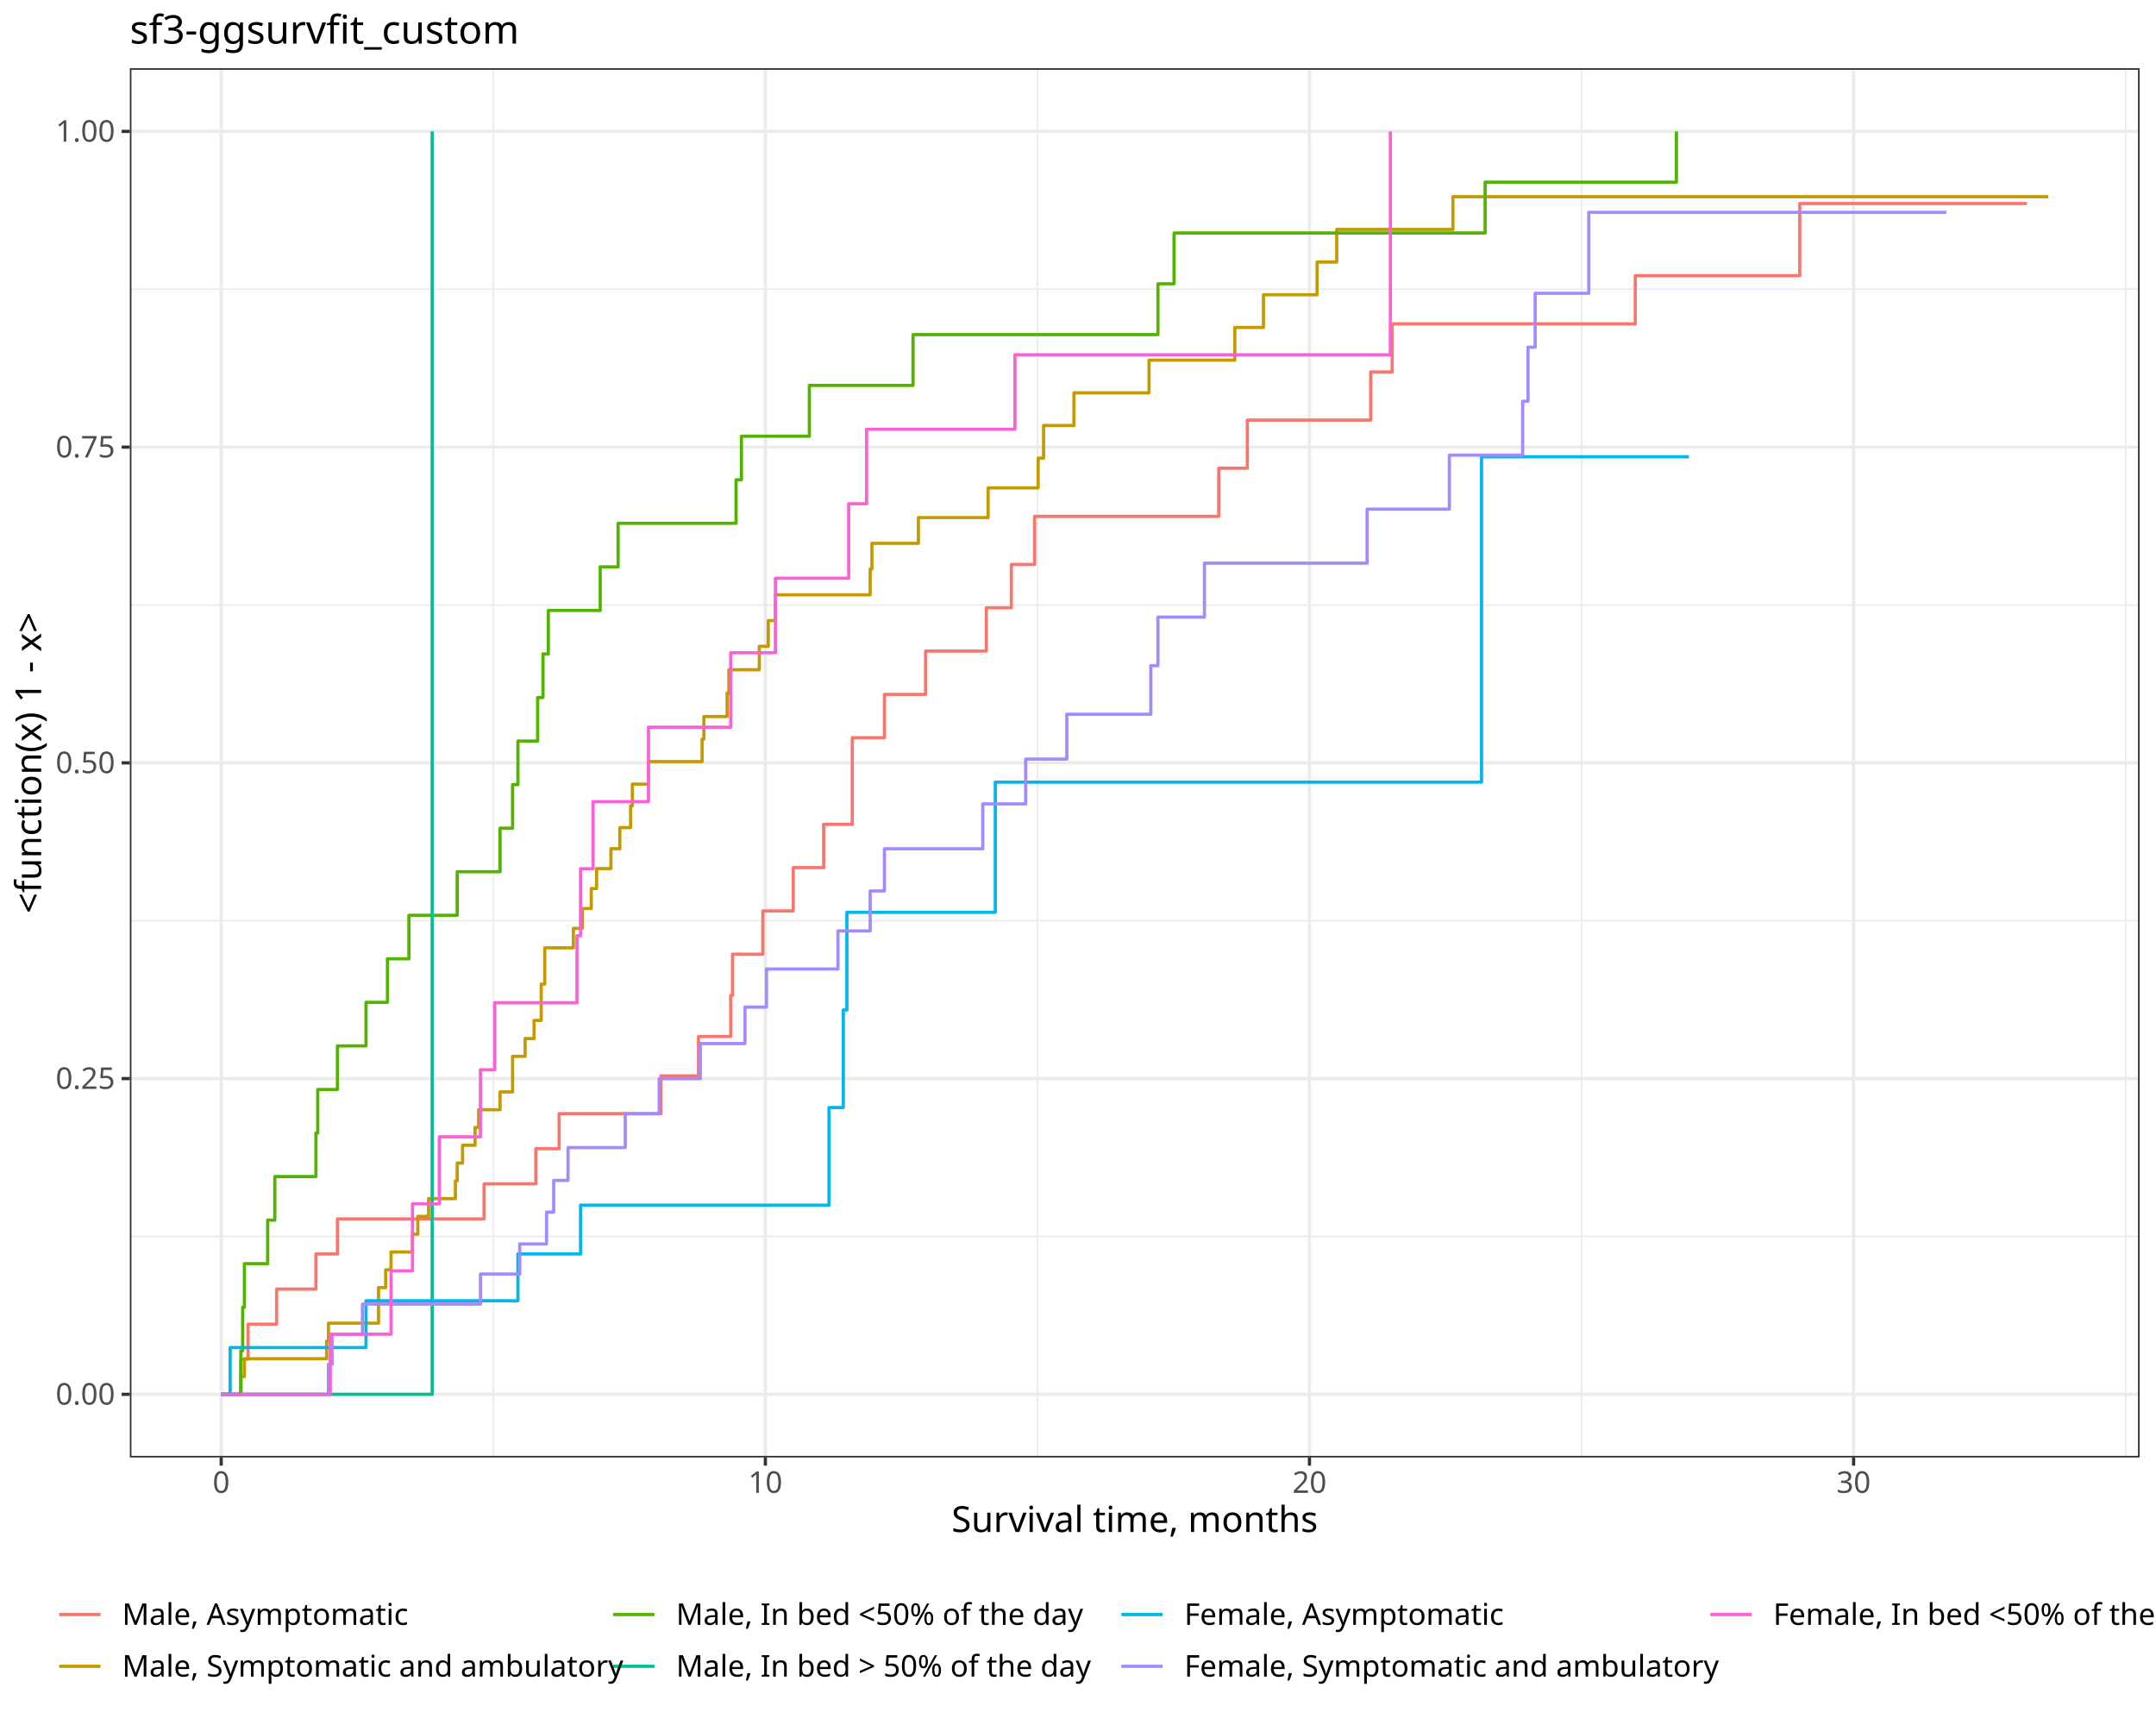
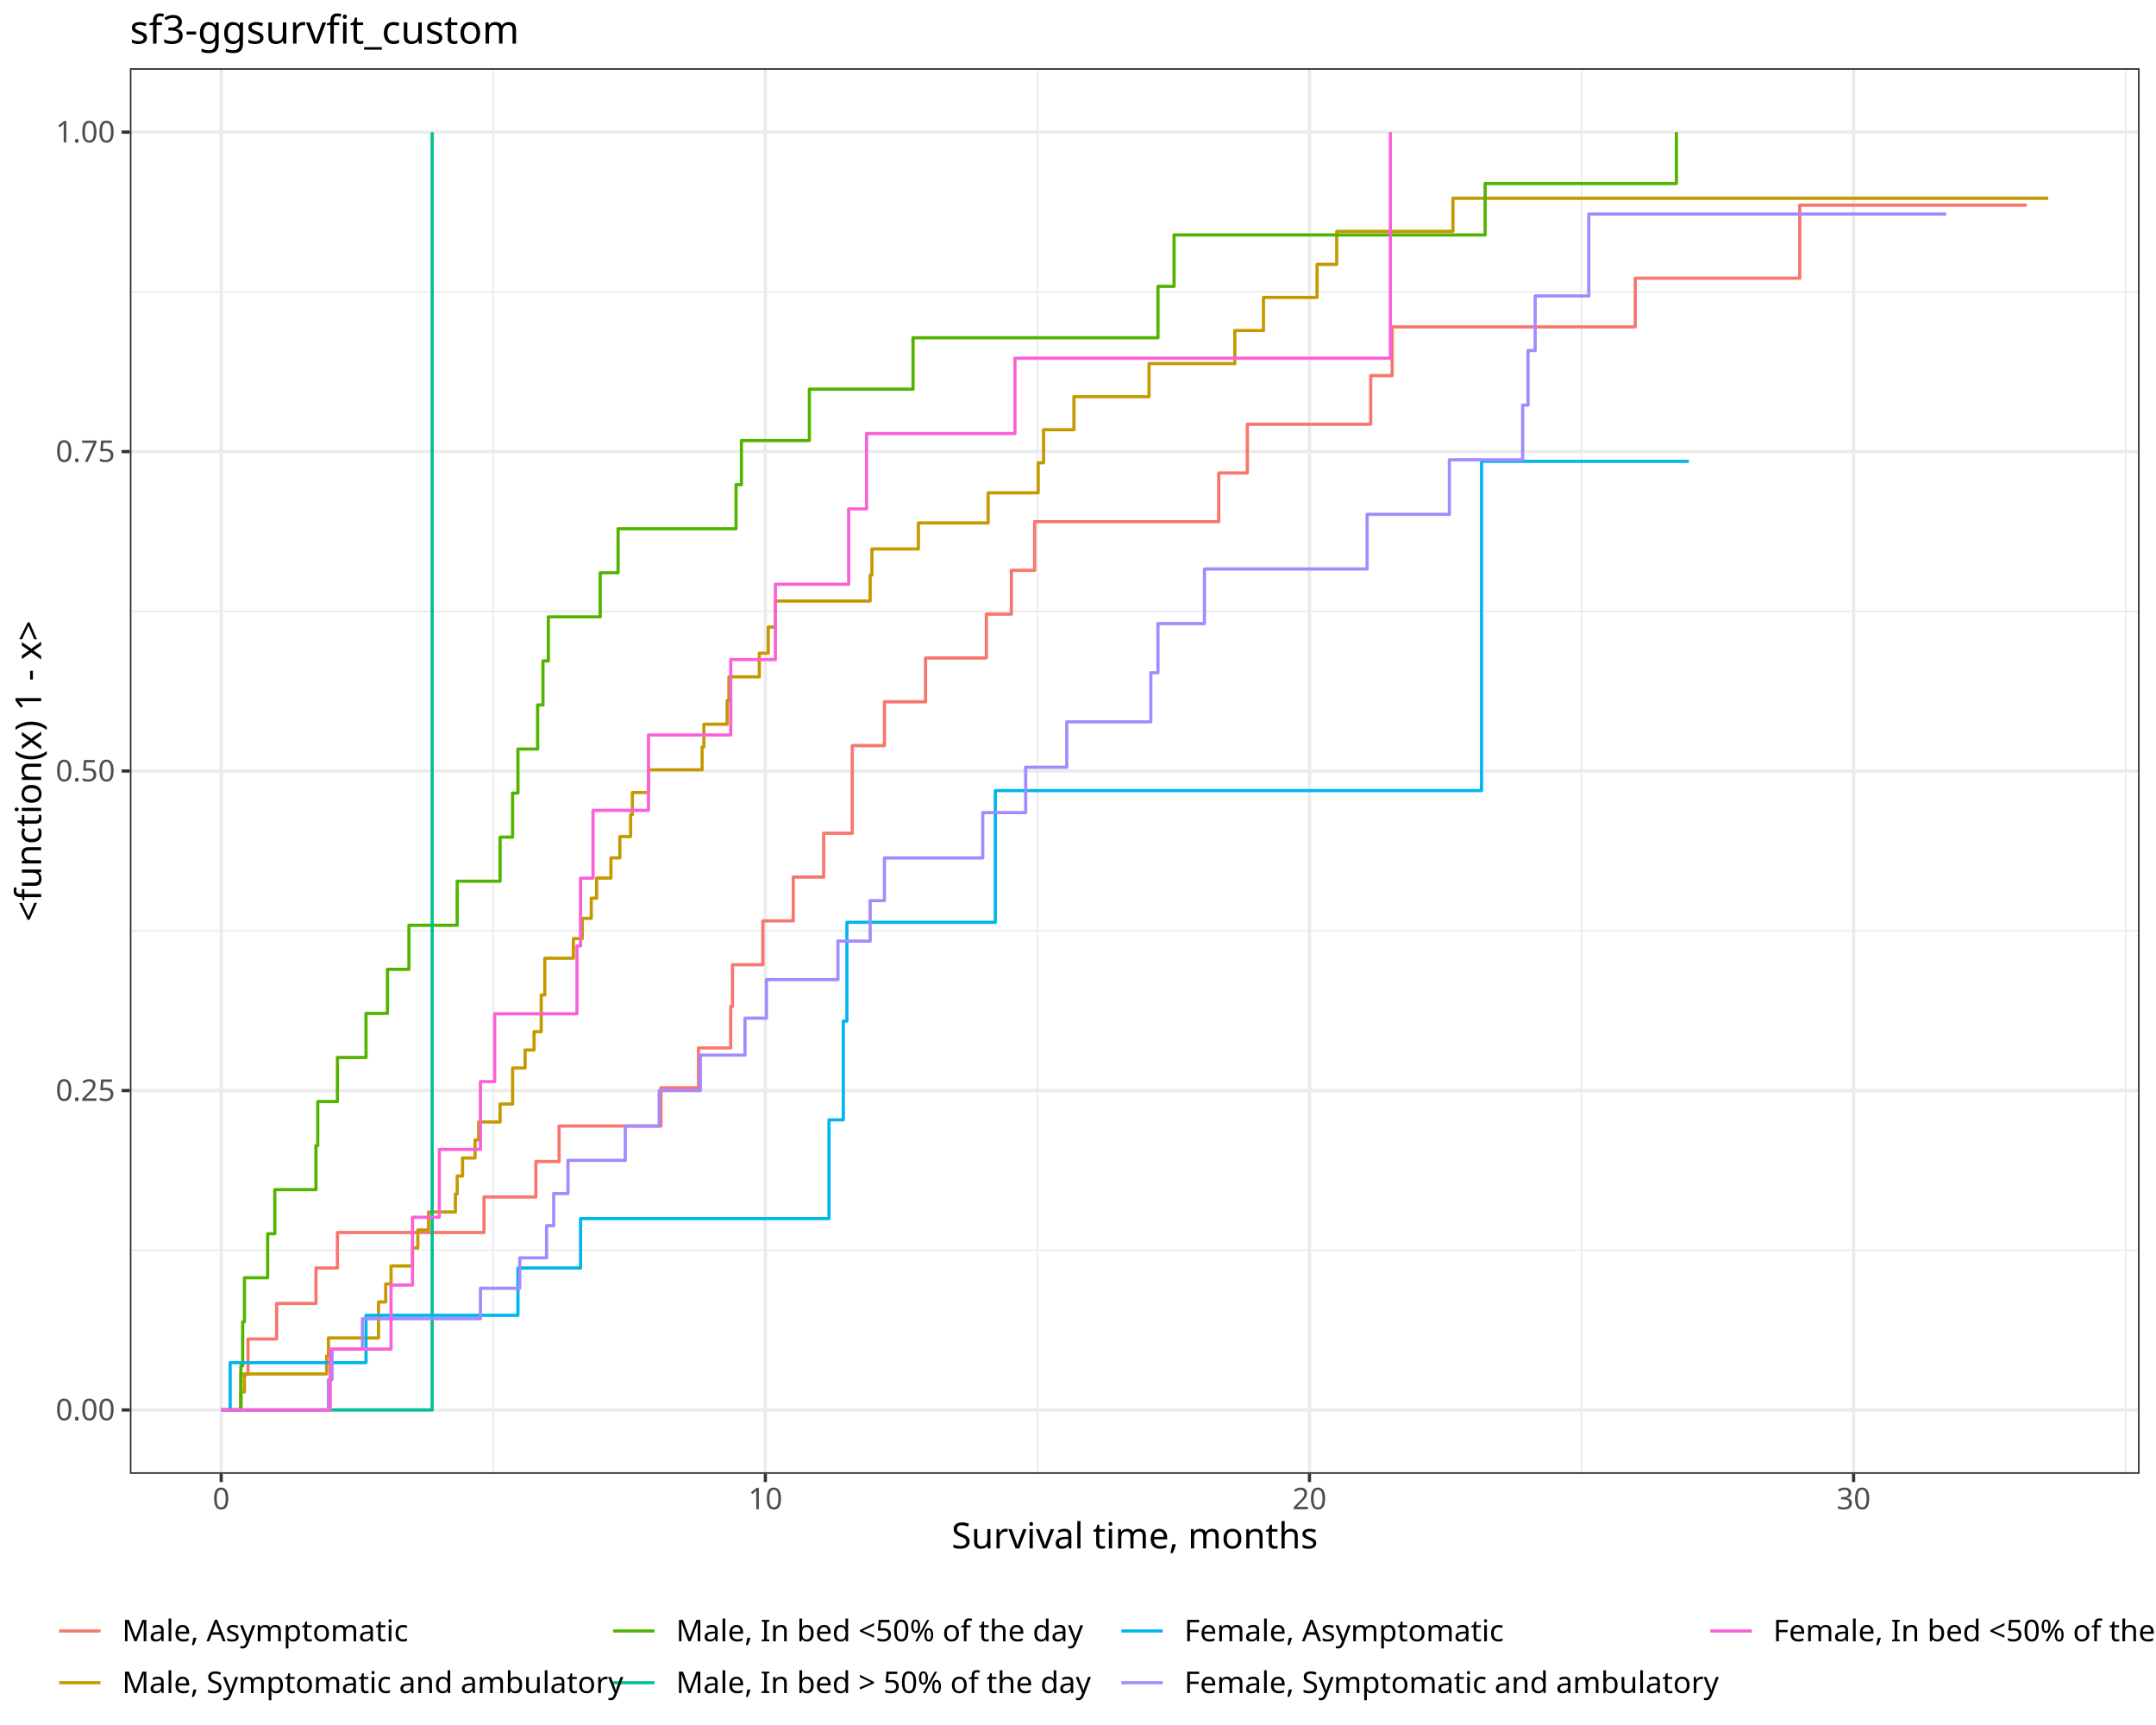
<svg xmlns="http://www.w3.org/2000/svg" class="svglite" data-engine-version="2.0" width="720.00pt" height="576.00pt" viewBox="0 0 720.00 576.00">
  <defs>
    <style type="text/css">
    .svglite line, .svglite polyline, .svglite polygon, .svglite path, .svglite rect, .svglite circle {
      fill: none;
      stroke: #000000;
      stroke-linecap: round;
      stroke-linejoin: round;
      stroke-miterlimit: 10.00;
    }
  </style>
  </defs>
  <rect width="100%" height="100%" style="stroke: none; fill: #FFFFFF;" />
  <defs>
    <clipPath id="cpMC4wMHw3MjAuMDB8MC4wMHw1NzYuMDA=">
      <rect x="0.00" y="0.00" width="720.00" height="576.00" />
    </clipPath>
  </defs>
  <g clip-path="url(#cpMC4wMHw3MjAuMDB8MC4wMHw1NzYuMDA=)">
    <rect x="0.00" y="0.00" width="720.00" height="576.00" style="stroke-width: 1.07; stroke: #FFFFFF; fill: #FFFFFF;" />
  </g>
  <defs>
-     <clipPath id="cpNDMuMzZ8NzE0LjUyfDIyLjc4fDQ4Ni42Ng==">
-       <rect x="43.36" y="22.78" width="671.16" height="463.88" />
+     <clipPath id="cpNDMuMzZ8NzE0LjUyfDIyLjc4fDQ5Mi4xNA==">
+       <rect x="43.36" y="22.78" width="671.16" height="469.36" />
    </clipPath>
  </defs>
-   <g clip-path="url(#cpNDMuMzZ8NzE0LjUyfDIyLjc4fDQ4Ni42Ng==)">
-     <rect x="43.36" y="22.78" width="671.16" height="463.88" style="stroke-width: 1.07; stroke: none; fill: #FFFFFF;" />
-     <polyline points="43.36,412.86 714.52,412.86 " style="stroke-width: 0.53; stroke: #EBEBEB; stroke-linecap: butt;" />
-     <polyline points="43.36,307.44 714.52,307.44 " style="stroke-width: 0.53; stroke: #EBEBEB; stroke-linecap: butt;" />
-     <polyline points="43.36,202.01 714.52,202.01 " style="stroke-width: 0.53; stroke: #EBEBEB; stroke-linecap: butt;" />
-     <polyline points="43.36,96.58 714.52,96.58 " style="stroke-width: 0.53; stroke: #EBEBEB; stroke-linecap: butt;" />
-     <polyline points="164.73,486.66 164.73,22.78 " style="stroke-width: 0.53; stroke: #EBEBEB; stroke-linecap: butt;" />
-     <polyline points="346.44,486.66 346.44,22.78 " style="stroke-width: 0.53; stroke: #EBEBEB; stroke-linecap: butt;" />
-     <polyline points="528.16,486.66 528.16,22.78 " style="stroke-width: 0.53; stroke: #EBEBEB; stroke-linecap: butt;" />
-     <polyline points="709.87,486.66 709.87,22.78 " style="stroke-width: 0.53; stroke: #EBEBEB; stroke-linecap: butt;" />
-     <polyline points="43.36,465.58 714.52,465.58 " style="stroke-width: 1.07; stroke: #EBEBEB; stroke-linecap: butt;" />
-     <polyline points="43.36,360.15 714.52,360.15 " style="stroke-width: 1.07; stroke: #EBEBEB; stroke-linecap: butt;" />
-     <polyline points="43.36,254.72 714.52,254.72 " style="stroke-width: 1.07; stroke: #EBEBEB; stroke-linecap: butt;" />
-     <polyline points="43.36,149.30 714.52,149.30 " style="stroke-width: 1.07; stroke: #EBEBEB; stroke-linecap: butt;" />
-     <polyline points="43.36,43.87 714.52,43.87 " style="stroke-width: 1.07; stroke: #EBEBEB; stroke-linecap: butt;" />
-     <polyline points="73.87,486.66 73.87,22.78 " style="stroke-width: 1.07; stroke: #EBEBEB; stroke-linecap: butt;" />
-     <polyline points="255.59,486.66 255.59,22.78 " style="stroke-width: 1.07; stroke: #EBEBEB; stroke-linecap: butt;" />
-     <polyline points="437.30,486.66 437.30,22.78 " style="stroke-width: 1.07; stroke: #EBEBEB; stroke-linecap: butt;" />
-     <polyline points="619.01,486.66 619.01,22.78 " style="stroke-width: 1.07; stroke: #EBEBEB; stroke-linecap: butt;" />
-     <polyline points="73.87,465.58 80.44,465.58 80.44,453.86 82.83,453.86 82.83,442.15 92.38,442.15 92.38,430.44 105.51,430.44 105.51,418.72 112.68,418.72 112.68,407.01 161.63,407.01 161.63,395.29 178.94,395.29 178.94,383.58 186.71,383.58 186.71,371.87 187.90,371.87 187.90,371.87 208.20,371.87 208.20,371.87 220.74,371.87 220.74,359.25 228.50,359.25 228.50,359.25 233.27,359.25 233.27,346.11 243.42,346.11 243.42,346.11 244.02,346.11 244.02,332.37 244.62,332.37 244.62,318.63 252.97,318.63 252.97,318.63 254.76,318.63 254.76,304.17 264.91,304.17 264.91,289.71 275.06,289.71 275.06,275.25 284.62,275.25 284.62,246.33 295.36,246.33 295.36,231.87 309.09,231.87 309.09,217.40 329.39,217.40 329.39,202.94 337.75,202.94 337.75,188.48 338.94,188.48 338.94,188.48 345.51,188.48 345.51,172.41 407.00,172.41 407.00,156.35 416.55,156.35 416.55,140.28 457.75,140.28 457.75,124.21 464.91,124.21 464.91,108.14 546.10,108.14 546.10,92.07 575.36,92.07 575.36,92.07 601.03,92.07 601.03,67.97 676.85,67.97 676.85,67.97 " style="stroke-width: 1.07; stroke: #F8766D; stroke-linecap: butt;" />
-     <polyline points="73.87,465.58 80.44,465.58 80.44,459.64 81.63,459.64 81.63,453.70 109.09,453.70 109.09,447.76 109.69,447.76 109.69,441.82 126.41,441.82 126.41,429.94 128.80,429.94 128.80,424.00 130.59,424.00 130.59,418.06 137.75,418.06 137.75,412.12 139.54,412.12 139.54,406.18 143.12,406.18 143.12,400.24 152.08,400.24 152.08,394.30 152.68,394.30 152.68,388.36 154.47,388.36 154.47,382.42 158.65,382.42 158.65,376.48 159.84,376.48 159.84,370.55 167.00,370.55 167.00,364.61 171.18,364.61 171.18,352.73 175.36,352.73 175.36,346.79 177.75,346.79 177.75,346.79 178.35,346.79 178.35,340.73 180.74,340.73 180.74,328.61 181.93,328.61 181.93,316.50 184.32,316.50 184.32,316.50 186.11,316.50 186.11,316.50 190.88,316.50 190.88,316.50 191.48,316.50 191.48,310.00 194.47,310.00 194.47,303.35 197.45,303.35 197.45,296.70 199.24,296.70 199.24,290.04 204.02,290.04 204.02,283.39 205.81,283.39 205.81,283.39 206.41,283.39 206.41,283.39 207.00,283.39 207.00,276.35 208.20,276.35 208.20,276.35 210.59,276.35 210.59,269.08 211.18,269.08 211.18,261.82 215.36,261.82 215.36,261.82 216.56,261.82 216.56,254.30 234.47,254.30 234.47,246.79 235.06,246.79 235.06,239.27 240.44,239.27 240.44,239.27 242.82,239.27 242.82,231.45 243.42,231.45 243.42,223.64 253.57,223.64 253.57,215.82 254.76,215.82 254.76,215.82 256.56,215.82 256.56,207.22 258.94,207.22 258.94,198.63 290.59,198.63 290.59,190.03 291.18,190.03 291.18,181.43 306.70,181.43 306.70,172.83 315.06,172.83 315.06,172.83 320.44,172.83 320.44,172.83 329.99,172.83 329.99,162.91 346.70,162.91 346.70,152.99 347.30,152.99 347.30,152.99 348.50,152.99 348.50,142.08 358.64,142.08 358.64,131.17 383.72,131.17 383.72,120.26 412.37,120.26 412.37,109.34 421.93,109.34 421.93,98.43 439.84,98.43 439.84,87.52 446.40,87.52 446.40,76.61 485.21,76.61 485.21,65.69 555.06,65.69 555.06,65.69 684.01,65.69 684.01,65.69 " style="stroke-width: 1.07; stroke: #C49A00; stroke-linecap: butt;" />
-     <polyline points="73.87,465.58 80.44,465.58 80.44,451.04 81.04,451.04 81.04,436.50 81.63,436.50 81.63,421.95 89.39,421.95 89.39,407.41 91.78,407.41 91.78,392.87 105.51,392.87 105.51,378.33 106.11,378.33 106.11,363.79 112.68,363.79 112.68,349.24 122.23,349.24 122.23,334.70 129.39,334.70 129.39,320.16 136.56,320.16 136.56,305.62 152.68,305.62 152.68,291.08 167.00,291.08 167.00,276.54 171.18,276.54 171.18,261.99 172.97,261.99 172.97,247.45 179.54,247.45 179.54,232.91 181.33,232.91 181.33,218.37 183.12,218.37 183.12,203.83 200.44,203.83 200.44,189.29 206.41,189.29 206.41,174.74 245.81,174.74 245.81,160.20 247.60,160.20 247.60,145.66 248.20,145.66 248.20,145.66 270.29,145.66 270.29,128.70 304.91,128.70 304.91,111.73 386.70,111.73 386.70,94.76 392.08,94.76 392.08,77.80 495.96,77.80 495.96,60.83 559.84,60.83 559.84,43.87 " style="stroke-width: 1.07; stroke: #53B400; stroke-linecap: butt;" />
-     <polyline points="73.87,465.58 144.32,465.58 144.32,43.87 " style="stroke-width: 1.07; stroke: #00C094; stroke-linecap: butt;" />
-     <polyline points="73.87,465.58 76.86,465.58 76.86,449.96 122.23,449.96 122.23,434.34 172.97,434.34 172.97,418.72 178.35,418.72 178.35,418.72 193.87,418.72 193.87,402.42 194.47,402.42 194.47,402.42 207.60,402.42 207.60,402.42 214.17,402.42 214.17,402.42 217.15,402.42 217.15,402.42 224.32,402.42 224.32,402.42 232.68,402.42 232.68,402.42 234.47,402.42 234.47,402.42 238.65,402.42 238.65,402.42 248.20,402.42 248.20,402.42 261.93,402.42 261.93,402.42 272.08,402.42 272.08,402.42 276.85,402.42 276.85,369.83 281.63,369.83 281.63,337.23 282.82,337.23 282.82,304.64 301.93,304.64 301.93,304.64 303.12,304.64 303.12,304.64 332.38,304.64 332.38,261.17 398.05,261.17 398.05,261.17 407.60,261.17 407.60,261.17 424.91,261.17 424.91,261.17 494.76,261.17 494.76,152.52 564.01,152.52 564.01,152.52 " style="stroke-width: 1.07; stroke: #00B6EB; stroke-linecap: butt;" />
-     <polyline points="73.87,465.58 109.69,465.58 109.69,455.54 110.89,455.54 110.89,445.50 121.04,445.50 121.04,435.46 160.44,435.46 160.44,425.42 173.57,425.42 173.57,415.37 177.15,415.37 177.15,415.37 179.54,415.37 179.54,415.37 182.53,415.37 182.53,404.76 184.91,404.76 184.91,394.15 188.50,394.15 188.50,394.15 189.69,394.15 189.69,383.20 195.06,383.20 195.06,383.20 208.80,383.20 208.80,371.89 218.94,371.89 218.94,371.89 220.14,371.89 220.14,360.17 233.87,360.17 233.87,348.46 236.26,348.46 236.26,348.46 248.79,348.46 248.79,336.28 250.59,336.28 250.59,336.28 255.96,336.28 255.96,323.56 279.84,323.56 279.84,310.85 286.41,310.85 286.41,310.85 290.59,310.85 290.59,297.50 291.18,297.50 291.18,297.50 295.36,297.50 295.36,283.41 298.35,283.41 298.35,283.41 328.20,283.41 328.20,268.44 342.52,268.44 342.52,253.47 356.26,253.47 356.26,238.50 378.94,238.50 378.94,238.50 384.32,238.50 384.32,222.28 386.70,222.28 386.70,206.06 389.69,206.06 389.69,206.06 402.23,206.06 402.23,188.04 456.55,188.04 456.55,170.02 484.02,170.02 484.02,151.99 508.49,151.99 508.49,133.97 510.28,133.97 510.28,115.95 512.67,115.95 512.67,97.93 515.66,97.93 515.66,97.93 530.58,97.93 530.58,70.90 649.98,70.90 649.98,70.90 " style="stroke-width: 1.07; stroke: #A58AFF; stroke-linecap: butt;" />
-     <polyline points="73.87,465.58 110.29,465.58 110.29,445.50 128.80,445.50 128.80,445.50 130.59,445.50 130.59,424.36 136.56,424.36 136.56,424.36 137.75,424.36 137.75,401.98 146.71,401.98 146.71,379.60 160.44,379.60 160.44,357.21 165.21,357.21 165.21,334.83 192.68,334.83 192.68,312.45 193.87,312.45 193.87,290.07 198.05,290.07 198.05,267.69 199.84,267.69 199.84,267.69 216.56,267.69 216.56,242.82 244.02,242.82 244.02,217.95 258.94,217.95 258.94,193.08 283.42,193.08 283.42,168.21 289.39,168.21 289.39,143.34 338.94,143.34 338.94,118.47 378.94,118.47 378.94,118.47 402.82,118.47 402.82,118.47 464.31,118.47 464.31,43.87 " style="stroke-width: 1.07; stroke: #FB61D7; stroke-linecap: butt;" />
-     <rect x="43.36" y="22.78" width="671.16" height="463.88" style="stroke-width: 1.07; stroke: #333333;" />
+   <g clip-path="url(#cpNDMuMzZ8NzE0LjUyfDIyLjc4fDQ5Mi4xNA==)">
+     <rect x="43.36" y="22.78" width="671.16" height="469.36" style="stroke-width: 1.07; stroke: none; fill: #FFFFFF;" />
+     <polyline points="43.36,417.47 714.52,417.47 " style="stroke-width: 0.53; stroke: #EBEBEB; stroke-linecap: butt;" />
+     <polyline points="43.36,310.80 714.52,310.80 " style="stroke-width: 0.53; stroke: #EBEBEB; stroke-linecap: butt;" />
+     <polyline points="43.36,204.13 714.52,204.13 " style="stroke-width: 0.53; stroke: #EBEBEB; stroke-linecap: butt;" />
+     <polyline points="43.36,97.45 714.52,97.45 " style="stroke-width: 0.53; stroke: #EBEBEB; stroke-linecap: butt;" />
+     <polyline points="164.73,492.14 164.73,22.78 " style="stroke-width: 0.53; stroke: #EBEBEB; stroke-linecap: butt;" />
+     <polyline points="346.44,492.14 346.44,22.78 " style="stroke-width: 0.53; stroke: #EBEBEB; stroke-linecap: butt;" />
+     <polyline points="528.16,492.14 528.16,22.78 " style="stroke-width: 0.53; stroke: #EBEBEB; stroke-linecap: butt;" />
+     <polyline points="709.87,492.14 709.87,22.78 " style="stroke-width: 0.53; stroke: #EBEBEB; stroke-linecap: butt;" />
+     <polyline points="43.36,470.81 714.52,470.81 " style="stroke-width: 1.07; stroke: #EBEBEB; stroke-linecap: butt;" />
+     <polyline points="43.36,364.14 714.52,364.14 " style="stroke-width: 1.07; stroke: #EBEBEB; stroke-linecap: butt;" />
+     <polyline points="43.36,257.46 714.52,257.46 " style="stroke-width: 1.07; stroke: #EBEBEB; stroke-linecap: butt;" />
+     <polyline points="43.36,150.79 714.52,150.79 " style="stroke-width: 1.07; stroke: #EBEBEB; stroke-linecap: butt;" />
+     <polyline points="43.36,44.12 714.52,44.12 " style="stroke-width: 1.07; stroke: #EBEBEB; stroke-linecap: butt;" />
+     <polyline points="73.87,492.14 73.87,22.78 " style="stroke-width: 1.07; stroke: #EBEBEB; stroke-linecap: butt;" />
+     <polyline points="255.59,492.14 255.59,22.78 " style="stroke-width: 1.07; stroke: #EBEBEB; stroke-linecap: butt;" />
+     <polyline points="437.30,492.14 437.30,22.78 " style="stroke-width: 1.07; stroke: #EBEBEB; stroke-linecap: butt;" />
+     <polyline points="619.01,492.14 619.01,22.78 " style="stroke-width: 1.07; stroke: #EBEBEB; stroke-linecap: butt;" />
+     <polyline points="73.87,470.81 80.44,470.81 80.44,458.96 82.83,458.96 82.83,447.10 92.38,447.10 92.38,435.25 105.51,435.25 105.51,423.40 112.68,423.40 112.68,411.55 161.63,411.55 161.63,399.69 178.94,399.69 178.94,387.84 186.71,387.84 186.71,375.99 187.90,375.99 187.90,375.99 208.20,375.99 208.20,375.99 220.74,375.99 220.74,363.22 228.50,363.22 228.50,363.22 233.27,363.22 233.27,349.93 243.42,349.93 243.42,349.93 244.02,349.93 244.02,336.03 244.62,336.03 244.62,322.13 252.97,322.13 252.97,322.13 254.76,322.13 254.76,307.50 264.91,307.50 264.91,292.86 275.06,292.86 275.06,278.23 284.62,278.23 284.62,248.97 295.36,248.97 295.36,234.33 309.09,234.33 309.09,219.70 329.39,219.70 329.39,205.07 337.75,205.07 337.75,190.44 338.94,190.44 338.94,190.44 345.51,190.44 345.51,174.18 407.00,174.18 407.00,157.92 416.55,157.92 416.55,141.67 457.75,141.67 457.75,125.41 464.91,125.41 464.91,109.15 546.10,109.15 546.10,92.89 575.36,92.89 575.36,92.89 601.03,92.89 601.03,68.50 676.85,68.50 676.85,68.50 " style="stroke-width: 1.07; stroke: #F8766D; stroke-linecap: butt;" />
+     <polyline points="73.87,470.81 80.44,470.81 80.44,464.80 81.63,464.80 81.63,458.79 109.09,458.79 109.09,452.78 109.69,452.78 109.69,446.77 126.41,446.77 126.41,434.75 128.80,434.75 128.80,428.74 130.59,428.74 130.59,422.73 137.75,422.73 137.75,416.72 139.54,416.72 139.54,410.71 143.12,410.71 143.12,404.70 152.08,404.70 152.08,398.69 152.68,398.69 152.68,392.68 154.47,392.68 154.47,386.67 158.65,386.67 158.65,380.66 159.84,380.66 159.84,374.65 167.00,374.65 167.00,368.64 171.18,368.64 171.18,356.62 175.36,356.62 175.36,350.61 177.75,350.61 177.75,350.61 178.35,350.61 178.35,344.48 180.74,344.48 180.74,332.22 181.93,332.22 181.93,319.96 184.32,319.96 184.32,319.96 186.11,319.96 186.11,319.96 190.88,319.96 190.88,319.96 191.48,319.96 191.48,313.40 194.47,313.40 194.47,306.66 197.45,306.66 197.45,299.93 199.24,299.93 199.24,293.20 204.02,293.20 204.02,286.47 205.81,286.47 205.81,286.47 206.41,286.47 206.41,286.47 207.00,286.47 207.00,279.34 208.20,279.34 208.20,279.34 210.59,279.34 210.59,271.99 211.18,271.99 211.18,264.64 215.36,264.64 215.36,264.64 216.56,264.64 216.56,257.04 234.47,257.04 234.47,249.43 235.06,249.43 235.06,241.83 240.44,241.83 240.44,241.83 242.82,241.83 242.82,233.92 243.42,233.92 243.42,226.01 253.57,226.01 253.57,218.10 254.76,218.10 254.76,218.10 256.56,218.10 256.56,209.40 258.94,209.40 258.94,200.70 290.59,200.70 290.59,192.00 291.18,192.00 291.18,183.31 306.70,183.31 306.70,174.61 315.06,174.61 315.06,174.61 320.44,174.61 320.44,174.61 329.99,174.61 329.99,164.57 346.70,164.57 346.70,154.53 347.30,154.53 347.30,154.53 348.50,154.53 348.50,143.49 358.64,143.49 358.64,132.45 383.72,132.45 383.72,121.41 412.37,121.41 412.37,110.37 421.93,110.37 421.93,99.32 439.84,99.32 439.84,88.28 446.40,88.28 446.40,77.24 485.21,77.24 485.21,66.20 555.06,66.20 555.06,66.20 684.01,66.20 684.01,66.20 " style="stroke-width: 1.07; stroke: #C49A00; stroke-linecap: butt;" />
+     <polyline points="73.87,470.81 80.44,470.81 80.44,456.10 81.04,456.10 81.04,441.38 81.63,441.38 81.63,426.67 89.39,426.67 89.39,411.95 91.78,411.95 91.78,397.24 105.51,397.24 105.51,382.53 106.11,382.53 106.11,367.81 112.68,367.81 112.68,353.10 122.23,353.10 122.23,338.39 129.39,338.39 129.39,323.67 136.56,323.67 136.56,308.96 152.68,308.96 152.68,294.25 167.00,294.25 167.00,279.53 171.18,279.53 171.18,264.82 172.97,264.82 172.97,250.11 179.54,250.11 179.54,235.39 181.33,235.39 181.33,220.68 183.12,220.68 183.12,205.97 200.44,205.97 200.44,191.25 206.41,191.25 206.41,176.54 245.81,176.54 245.81,161.83 247.60,161.83 247.60,147.11 248.20,147.11 248.20,147.11 270.29,147.11 270.29,129.95 304.91,129.95 304.91,112.78 386.70,112.78 386.70,95.62 392.08,95.62 392.08,78.45 495.96,78.45 495.96,61.28 559.84,61.28 559.84,44.12 " style="stroke-width: 1.07; stroke: #53B400; stroke-linecap: butt;" />
+     <polyline points="73.87,470.81 144.32,470.81 144.32,44.12 " style="stroke-width: 1.07; stroke: #00C094; stroke-linecap: butt;" />
+     <polyline points="73.87,470.81 76.86,470.81 76.86,455.01 122.23,455.01 122.23,439.20 172.97,439.20 172.97,423.40 178.35,423.40 178.35,423.40 193.87,423.40 193.87,406.91 194.47,406.91 194.47,406.91 207.60,406.91 207.60,406.91 214.17,406.91 214.17,406.91 217.15,406.91 217.15,406.91 224.32,406.91 224.32,406.91 232.68,406.91 232.68,406.91 234.47,406.91 234.47,406.91 238.65,406.91 238.65,406.91 248.20,406.91 248.20,406.91 261.93,406.91 261.93,406.91 272.08,406.91 272.08,406.91 276.85,406.91 276.85,373.93 281.63,373.93 281.63,340.95 282.82,340.95 282.82,307.97 301.93,307.97 301.93,307.97 303.12,307.97 303.12,307.97 332.38,307.97 332.38,263.99 398.05,263.99 398.05,263.99 407.60,263.99 407.60,263.99 424.91,263.99 424.91,263.99 494.76,263.99 494.76,154.05 564.01,154.05 564.01,154.05 " style="stroke-width: 1.07; stroke: #00B6EB; stroke-linecap: butt;" />
+     <polyline points="73.87,470.81 109.69,470.81 109.69,460.65 110.89,460.65 110.89,450.49 121.04,450.49 121.04,440.33 160.44,440.33 160.44,430.17 173.57,430.17 173.57,420.01 177.15,420.01 177.15,420.01 179.54,420.01 179.54,420.01 182.53,420.01 182.53,409.27 184.91,409.27 184.91,398.53 188.50,398.53 188.50,398.53 189.69,398.53 189.69,387.46 195.06,387.46 195.06,387.46 208.80,387.46 208.80,376.01 218.94,376.01 218.94,376.01 220.14,376.01 220.14,364.16 233.87,364.16 233.87,352.31 236.26,352.31 236.26,352.31 248.79,352.31 248.79,339.98 250.59,339.98 250.59,339.98 255.96,339.98 255.96,327.11 279.84,327.11 279.84,314.25 286.41,314.25 286.41,314.25 290.59,314.25 290.59,300.74 291.18,300.74 291.18,300.74 295.36,300.74 295.36,286.49 298.35,286.49 298.35,286.49 328.20,286.49 328.20,271.34 342.52,271.34 342.52,256.19 356.26,256.19 356.26,241.04 378.94,241.04 378.94,241.04 384.32,241.04 384.32,224.63 386.70,224.63 386.70,208.22 389.69,208.22 389.69,208.22 402.23,208.22 402.23,189.99 456.55,189.99 456.55,171.75 484.02,171.75 484.02,153.52 508.49,153.52 508.49,135.29 510.28,135.29 510.28,117.05 512.67,117.05 512.67,98.82 515.66,98.82 515.66,98.82 530.58,98.82 530.58,71.47 649.98,71.47 649.98,71.47 " style="stroke-width: 1.07; stroke: #A58AFF; stroke-linecap: butt;" />
+     <polyline points="73.87,470.81 110.29,470.81 110.29,450.49 128.80,450.49 128.80,450.49 130.59,450.49 130.59,429.10 136.56,429.10 136.56,429.10 137.75,429.10 137.75,406.46 146.71,406.46 146.71,383.81 160.44,383.81 160.44,361.16 165.21,361.16 165.21,338.52 192.68,338.52 192.68,315.87 193.87,315.87 193.87,293.23 198.05,293.23 198.05,270.58 199.84,270.58 199.84,270.58 216.56,270.58 216.56,245.42 244.02,245.42 244.02,220.25 258.94,220.25 258.94,195.09 283.42,195.09 283.42,169.93 289.39,169.93 289.39,144.77 338.94,144.77 338.94,119.61 378.94,119.61 378.94,119.61 402.82,119.61 402.82,119.61 464.31,119.61 464.31,44.12 " style="stroke-width: 1.07; stroke: #FB61D7; stroke-linecap: butt;" />
+     <rect x="43.36" y="22.78" width="671.16" height="469.36" style="stroke-width: 1.07; stroke: #333333;" />
  </g>
  <g clip-path="url(#cpMC4wMHw3MjAuMDB8MC4wMHw1NzYuMDA=)">
-     <text x="38.43" y="469.02" text-anchor="end" style="font-size: 10.00px; fill: #4D4D4D; font-family: sans;" textLength="19.46px" lengthAdjust="spacingAndGlyphs">0.00</text>
-     <text x="38.43" y="363.59" text-anchor="end" style="font-size: 10.00px; fill: #4D4D4D; font-family: sans;" textLength="19.46px" lengthAdjust="spacingAndGlyphs">0.25</text>
-     <text x="38.43" y="258.16" text-anchor="end" style="font-size: 10.00px; fill: #4D4D4D; font-family: sans;" textLength="19.46px" lengthAdjust="spacingAndGlyphs">0.50</text>
-     <text x="38.43" y="152.74" text-anchor="end" style="font-size: 10.00px; fill: #4D4D4D; font-family: sans;" textLength="19.46px" lengthAdjust="spacingAndGlyphs">0.75</text>
-     <text x="38.43" y="47.31" text-anchor="end" style="font-size: 10.00px; fill: #4D4D4D; font-family: sans;" textLength="19.46px" lengthAdjust="spacingAndGlyphs">1.00</text>
-     <polyline points="40.62,465.58 43.36,465.58 " style="stroke-width: 1.07; stroke: #333333; stroke-linecap: butt;" />
-     <polyline points="40.62,360.15 43.36,360.15 " style="stroke-width: 1.07; stroke: #333333; stroke-linecap: butt;" />
-     <polyline points="40.62,254.72 43.36,254.72 " style="stroke-width: 1.07; stroke: #333333; stroke-linecap: butt;" />
-     <polyline points="40.62,149.30 43.36,149.30 " style="stroke-width: 1.07; stroke: #333333; stroke-linecap: butt;" />
-     <polyline points="40.62,43.87 43.36,43.87 " style="stroke-width: 1.07; stroke: #333333; stroke-linecap: butt;" />
-     <polyline points="73.87,489.40 73.87,486.66 " style="stroke-width: 1.07; stroke: #333333; stroke-linecap: butt;" />
-     <polyline points="255.59,489.40 255.59,486.66 " style="stroke-width: 1.07; stroke: #333333; stroke-linecap: butt;" />
-     <polyline points="437.30,489.40 437.30,486.66 " style="stroke-width: 1.07; stroke: #333333; stroke-linecap: butt;" />
-     <polyline points="619.01,489.40 619.01,486.66 " style="stroke-width: 1.07; stroke: #333333; stroke-linecap: butt;" />
-     <text x="73.87" y="498.48" text-anchor="middle" style="font-size: 10.00px; fill: #4D4D4D; font-family: sans;" textLength="5.56px" lengthAdjust="spacingAndGlyphs">0</text>
-     <text x="255.59" y="498.48" text-anchor="middle" style="font-size: 10.00px; fill: #4D4D4D; font-family: sans;" textLength="11.12px" lengthAdjust="spacingAndGlyphs">10</text>
-     <text x="437.30" y="498.48" text-anchor="middle" style="font-size: 10.00px; fill: #4D4D4D; font-family: sans;" textLength="11.12px" lengthAdjust="spacingAndGlyphs">20</text>
-     <text x="619.01" y="498.48" text-anchor="middle" style="font-size: 10.00px; fill: #4D4D4D; font-family: sans;" textLength="11.12px" lengthAdjust="spacingAndGlyphs">30</text>
-     <text x="378.94" y="511.55" text-anchor="middle" style="font-size: 12.00px; font-family: sans;" textLength="114.72px" lengthAdjust="spacingAndGlyphs">Survival time, months</text>
-     <text transform="translate(13.74,254.72) rotate(-90)" text-anchor="middle" style="font-size: 12.00px; font-family: sans;" textLength="96.73px" lengthAdjust="spacingAndGlyphs">&lt;function(x) 1 - x&gt;</text>
-     <rect x="7.06" y="525.00" width="743.76" height="45.52" style="stroke-width: 1.07; stroke: none; fill: #FFFFFF;" />
-     <rect x="18.02" y="530.48" width="17.28" height="17.28" style="stroke-width: 1.07; stroke: none; fill: #FFFFFF;" />
-     <line x1="19.75" y1="539.12" x2="33.57" y2="539.12" style="stroke-width: 1.07; stroke: #F8766D; stroke-linecap: butt;" />
-     <rect x="18.02" y="547.76" width="17.28" height="17.28" style="stroke-width: 1.07; stroke: none; fill: #FFFFFF;" />
-     <line x1="19.75" y1="556.40" x2="33.57" y2="556.40" style="stroke-width: 1.07; stroke: #C49A00; stroke-linecap: butt;" />
-     <rect x="203.02" y="530.48" width="17.28" height="17.28" style="stroke-width: 1.07; stroke: none; fill: #FFFFFF;" />
-     <line x1="204.75" y1="539.12" x2="218.57" y2="539.12" style="stroke-width: 1.07; stroke: #53B400; stroke-linecap: butt;" />
-     <rect x="203.02" y="547.76" width="17.28" height="17.28" style="stroke-width: 1.07; stroke: none; fill: #FFFFFF;" />
-     <line x1="204.75" y1="556.40" x2="218.57" y2="556.40" style="stroke-width: 1.07; stroke: #00C094; stroke-linecap: butt;" />
-     <rect x="372.75" y="530.48" width="17.28" height="17.28" style="stroke-width: 1.07; stroke: none; fill: #FFFFFF;" />
-     <line x1="374.48" y1="539.12" x2="388.30" y2="539.12" style="stroke-width: 1.07; stroke: #00B6EB; stroke-linecap: butt;" />
-     <rect x="372.75" y="547.76" width="17.28" height="17.28" style="stroke-width: 1.07; stroke: none; fill: #FFFFFF;" />
-     <line x1="374.48" y1="556.40" x2="388.30" y2="556.40" style="stroke-width: 1.07; stroke: #A58AFF; stroke-linecap: butt;" />
-     <rect x="569.42" y="530.48" width="17.28" height="17.28" style="stroke-width: 1.07; stroke: none; fill: #FFFFFF;" />
-     <line x1="571.15" y1="539.12" x2="584.97" y2="539.12" style="stroke-width: 1.07; stroke: #FB61D7; stroke-linecap: butt;" />
-     <text x="40.78" y="542.56" style="font-size: 10.00px; font-family: sans;" textLength="128.94px" lengthAdjust="spacingAndGlyphs">Male, Asymptomatic              </text>
-     <text x="40.78" y="559.84" style="font-size: 10.00px; font-family: sans;" textLength="156.76px" lengthAdjust="spacingAndGlyphs">Male, Symptomatic and ambulatory</text>
-     <text x="225.78" y="542.56" style="font-size: 10.00px; font-family: sans;" textLength="141.49px" lengthAdjust="spacingAndGlyphs">Male, In bed &lt;50% of the day    </text>
-     <text x="225.78" y="559.84" style="font-size: 10.00px; font-family: sans;" textLength="141.49px" lengthAdjust="spacingAndGlyphs">Male, In bed &gt; 50% of the day   </text>
-     <text x="395.51" y="542.56" style="font-size: 10.00px; font-family: sans;" textLength="140.61px" lengthAdjust="spacingAndGlyphs">Female, Asymptomatic              </text>
-     <text x="395.51" y="559.84" style="font-size: 10.00px; font-family: sans;" textLength="168.43px" lengthAdjust="spacingAndGlyphs">Female, Symptomatic and ambulatory</text>
-     <text x="592.18" y="542.56" style="font-size: 10.00px; font-family: sans;" textLength="153.16px" lengthAdjust="spacingAndGlyphs">Female, In bed &lt;50% of the day    </text>
+     <text x="38.43" y="474.25" text-anchor="end" style="font-size: 10.00px; fill: #4D4D4D; font-family: sans;" textLength="19.46px" lengthAdjust="spacingAndGlyphs">0.00</text>
+     <text x="38.43" y="367.58" text-anchor="end" style="font-size: 10.00px; fill: #4D4D4D; font-family: sans;" textLength="19.46px" lengthAdjust="spacingAndGlyphs">0.25</text>
+     <text x="38.43" y="260.90" text-anchor="end" style="font-size: 10.00px; fill: #4D4D4D; font-family: sans;" textLength="19.46px" lengthAdjust="spacingAndGlyphs">0.50</text>
+     <text x="38.43" y="154.23" text-anchor="end" style="font-size: 10.00px; fill: #4D4D4D; font-family: sans;" textLength="19.46px" lengthAdjust="spacingAndGlyphs">0.75</text>
+     <text x="38.43" y="47.56" text-anchor="end" style="font-size: 10.00px; fill: #4D4D4D; font-family: sans;" textLength="19.46px" lengthAdjust="spacingAndGlyphs">1.00</text>
+     <polyline points="40.62,470.81 43.36,470.81 " style="stroke-width: 1.07; stroke: #333333; stroke-linecap: butt;" />
+     <polyline points="40.62,364.14 43.36,364.14 " style="stroke-width: 1.07; stroke: #333333; stroke-linecap: butt;" />
+     <polyline points="40.62,257.46 43.36,257.46 " style="stroke-width: 1.07; stroke: #333333; stroke-linecap: butt;" />
+     <polyline points="40.62,150.79 43.36,150.79 " style="stroke-width: 1.07; stroke: #333333; stroke-linecap: butt;" />
+     <polyline points="40.62,44.12 43.36,44.12 " style="stroke-width: 1.07; stroke: #333333; stroke-linecap: butt;" />
+     <polyline points="73.87,494.88 73.87,492.14 " style="stroke-width: 1.07; stroke: #333333; stroke-linecap: butt;" />
+     <polyline points="255.59,494.88 255.59,492.14 " style="stroke-width: 1.07; stroke: #333333; stroke-linecap: butt;" />
+     <polyline points="437.30,494.88 437.30,492.14 " style="stroke-width: 1.07; stroke: #333333; stroke-linecap: butt;" />
+     <polyline points="619.01,494.88 619.01,492.14 " style="stroke-width: 1.07; stroke: #333333; stroke-linecap: butt;" />
+     <text x="73.87" y="503.96" text-anchor="middle" style="font-size: 10.00px; fill: #4D4D4D; font-family: sans;" textLength="5.56px" lengthAdjust="spacingAndGlyphs">0</text>
+     <text x="255.59" y="503.96" text-anchor="middle" style="font-size: 10.00px; fill: #4D4D4D; font-family: sans;" textLength="11.12px" lengthAdjust="spacingAndGlyphs">10</text>
+     <text x="437.30" y="503.96" text-anchor="middle" style="font-size: 10.00px; fill: #4D4D4D; font-family: sans;" textLength="11.12px" lengthAdjust="spacingAndGlyphs">20</text>
+     <text x="619.01" y="503.96" text-anchor="middle" style="font-size: 10.00px; fill: #4D4D4D; font-family: sans;" textLength="11.12px" lengthAdjust="spacingAndGlyphs">30</text>
+     <text x="378.94" y="517.03" text-anchor="middle" style="font-size: 12.00px; font-family: sans;" textLength="114.72px" lengthAdjust="spacingAndGlyphs">Survival time, months</text>
+     <text transform="translate(13.74,257.46) rotate(-90)" text-anchor="middle" style="font-size: 12.00px; font-family: sans;" textLength="96.73px" lengthAdjust="spacingAndGlyphs">&lt;function(x) 1 - x&gt;</text>
+     <rect x="7.06" y="530.48" width="743.76" height="45.52" style="stroke-width: 1.07; stroke: none; fill: #FFFFFF;" />
+     <rect x="18.02" y="535.96" width="17.28" height="17.28" style="stroke-width: 1.07; stroke: none; fill: #FFFFFF;" />
+     <line x1="19.75" y1="544.60" x2="33.57" y2="544.60" style="stroke-width: 1.07; stroke: #F8766D; stroke-linecap: butt;" />
+     <rect x="18.02" y="553.24" width="17.28" height="17.28" style="stroke-width: 1.07; stroke: none; fill: #FFFFFF;" />
+     <line x1="19.75" y1="561.88" x2="33.57" y2="561.88" style="stroke-width: 1.07; stroke: #C49A00; stroke-linecap: butt;" />
+     <rect x="203.02" y="535.96" width="17.28" height="17.28" style="stroke-width: 1.07; stroke: none; fill: #FFFFFF;" />
+     <line x1="204.75" y1="544.60" x2="218.57" y2="544.60" style="stroke-width: 1.07; stroke: #53B400; stroke-linecap: butt;" />
+     <rect x="203.02" y="553.24" width="17.28" height="17.28" style="stroke-width: 1.07; stroke: none; fill: #FFFFFF;" />
+     <line x1="204.75" y1="561.88" x2="218.57" y2="561.88" style="stroke-width: 1.07; stroke: #00C094; stroke-linecap: butt;" />
+     <rect x="372.75" y="535.96" width="17.28" height="17.28" style="stroke-width: 1.07; stroke: none; fill: #FFFFFF;" />
+     <line x1="374.48" y1="544.60" x2="388.30" y2="544.60" style="stroke-width: 1.07; stroke: #00B6EB; stroke-linecap: butt;" />
+     <rect x="372.75" y="553.24" width="17.28" height="17.28" style="stroke-width: 1.07; stroke: none; fill: #FFFFFF;" />
+     <line x1="374.48" y1="561.88" x2="388.30" y2="561.88" style="stroke-width: 1.07; stroke: #A58AFF; stroke-linecap: butt;" />
+     <rect x="569.42" y="535.96" width="17.28" height="17.28" style="stroke-width: 1.07; stroke: none; fill: #FFFFFF;" />
+     <line x1="571.15" y1="544.60" x2="584.97" y2="544.60" style="stroke-width: 1.07; stroke: #FB61D7; stroke-linecap: butt;" />
+     <text x="40.78" y="548.04" style="font-size: 10.00px; font-family: sans;" textLength="128.94px" lengthAdjust="spacingAndGlyphs">Male, Asymptomatic              </text>
+     <text x="40.78" y="565.32" style="font-size: 10.00px; font-family: sans;" textLength="156.76px" lengthAdjust="spacingAndGlyphs">Male, Symptomatic and ambulatory</text>
+     <text x="225.78" y="548.04" style="font-size: 10.00px; font-family: sans;" textLength="141.49px" lengthAdjust="spacingAndGlyphs">Male, In bed &lt;50% of the day    </text>
+     <text x="225.78" y="565.32" style="font-size: 10.00px; font-family: sans;" textLength="141.49px" lengthAdjust="spacingAndGlyphs">Male, In bed &gt; 50% of the day   </text>
+     <text x="395.51" y="548.04" style="font-size: 10.00px; font-family: sans;" textLength="140.61px" lengthAdjust="spacingAndGlyphs">Female, Asymptomatic              </text>
+     <text x="395.51" y="565.32" style="font-size: 10.00px; font-family: sans;" textLength="168.43px" lengthAdjust="spacingAndGlyphs">Female, Symptomatic and ambulatory</text>
+     <text x="592.18" y="548.04" style="font-size: 10.00px; font-family: sans;" textLength="153.16px" lengthAdjust="spacingAndGlyphs">Female, In bed &lt;50% of the day    </text>
    <text x="43.36" y="14.56" style="font-size: 13.20px; font-family: sans;" textLength="121.81px" lengthAdjust="spacingAndGlyphs">sf3-ggsurvfit_custom</text>
  </g>
</svg>
